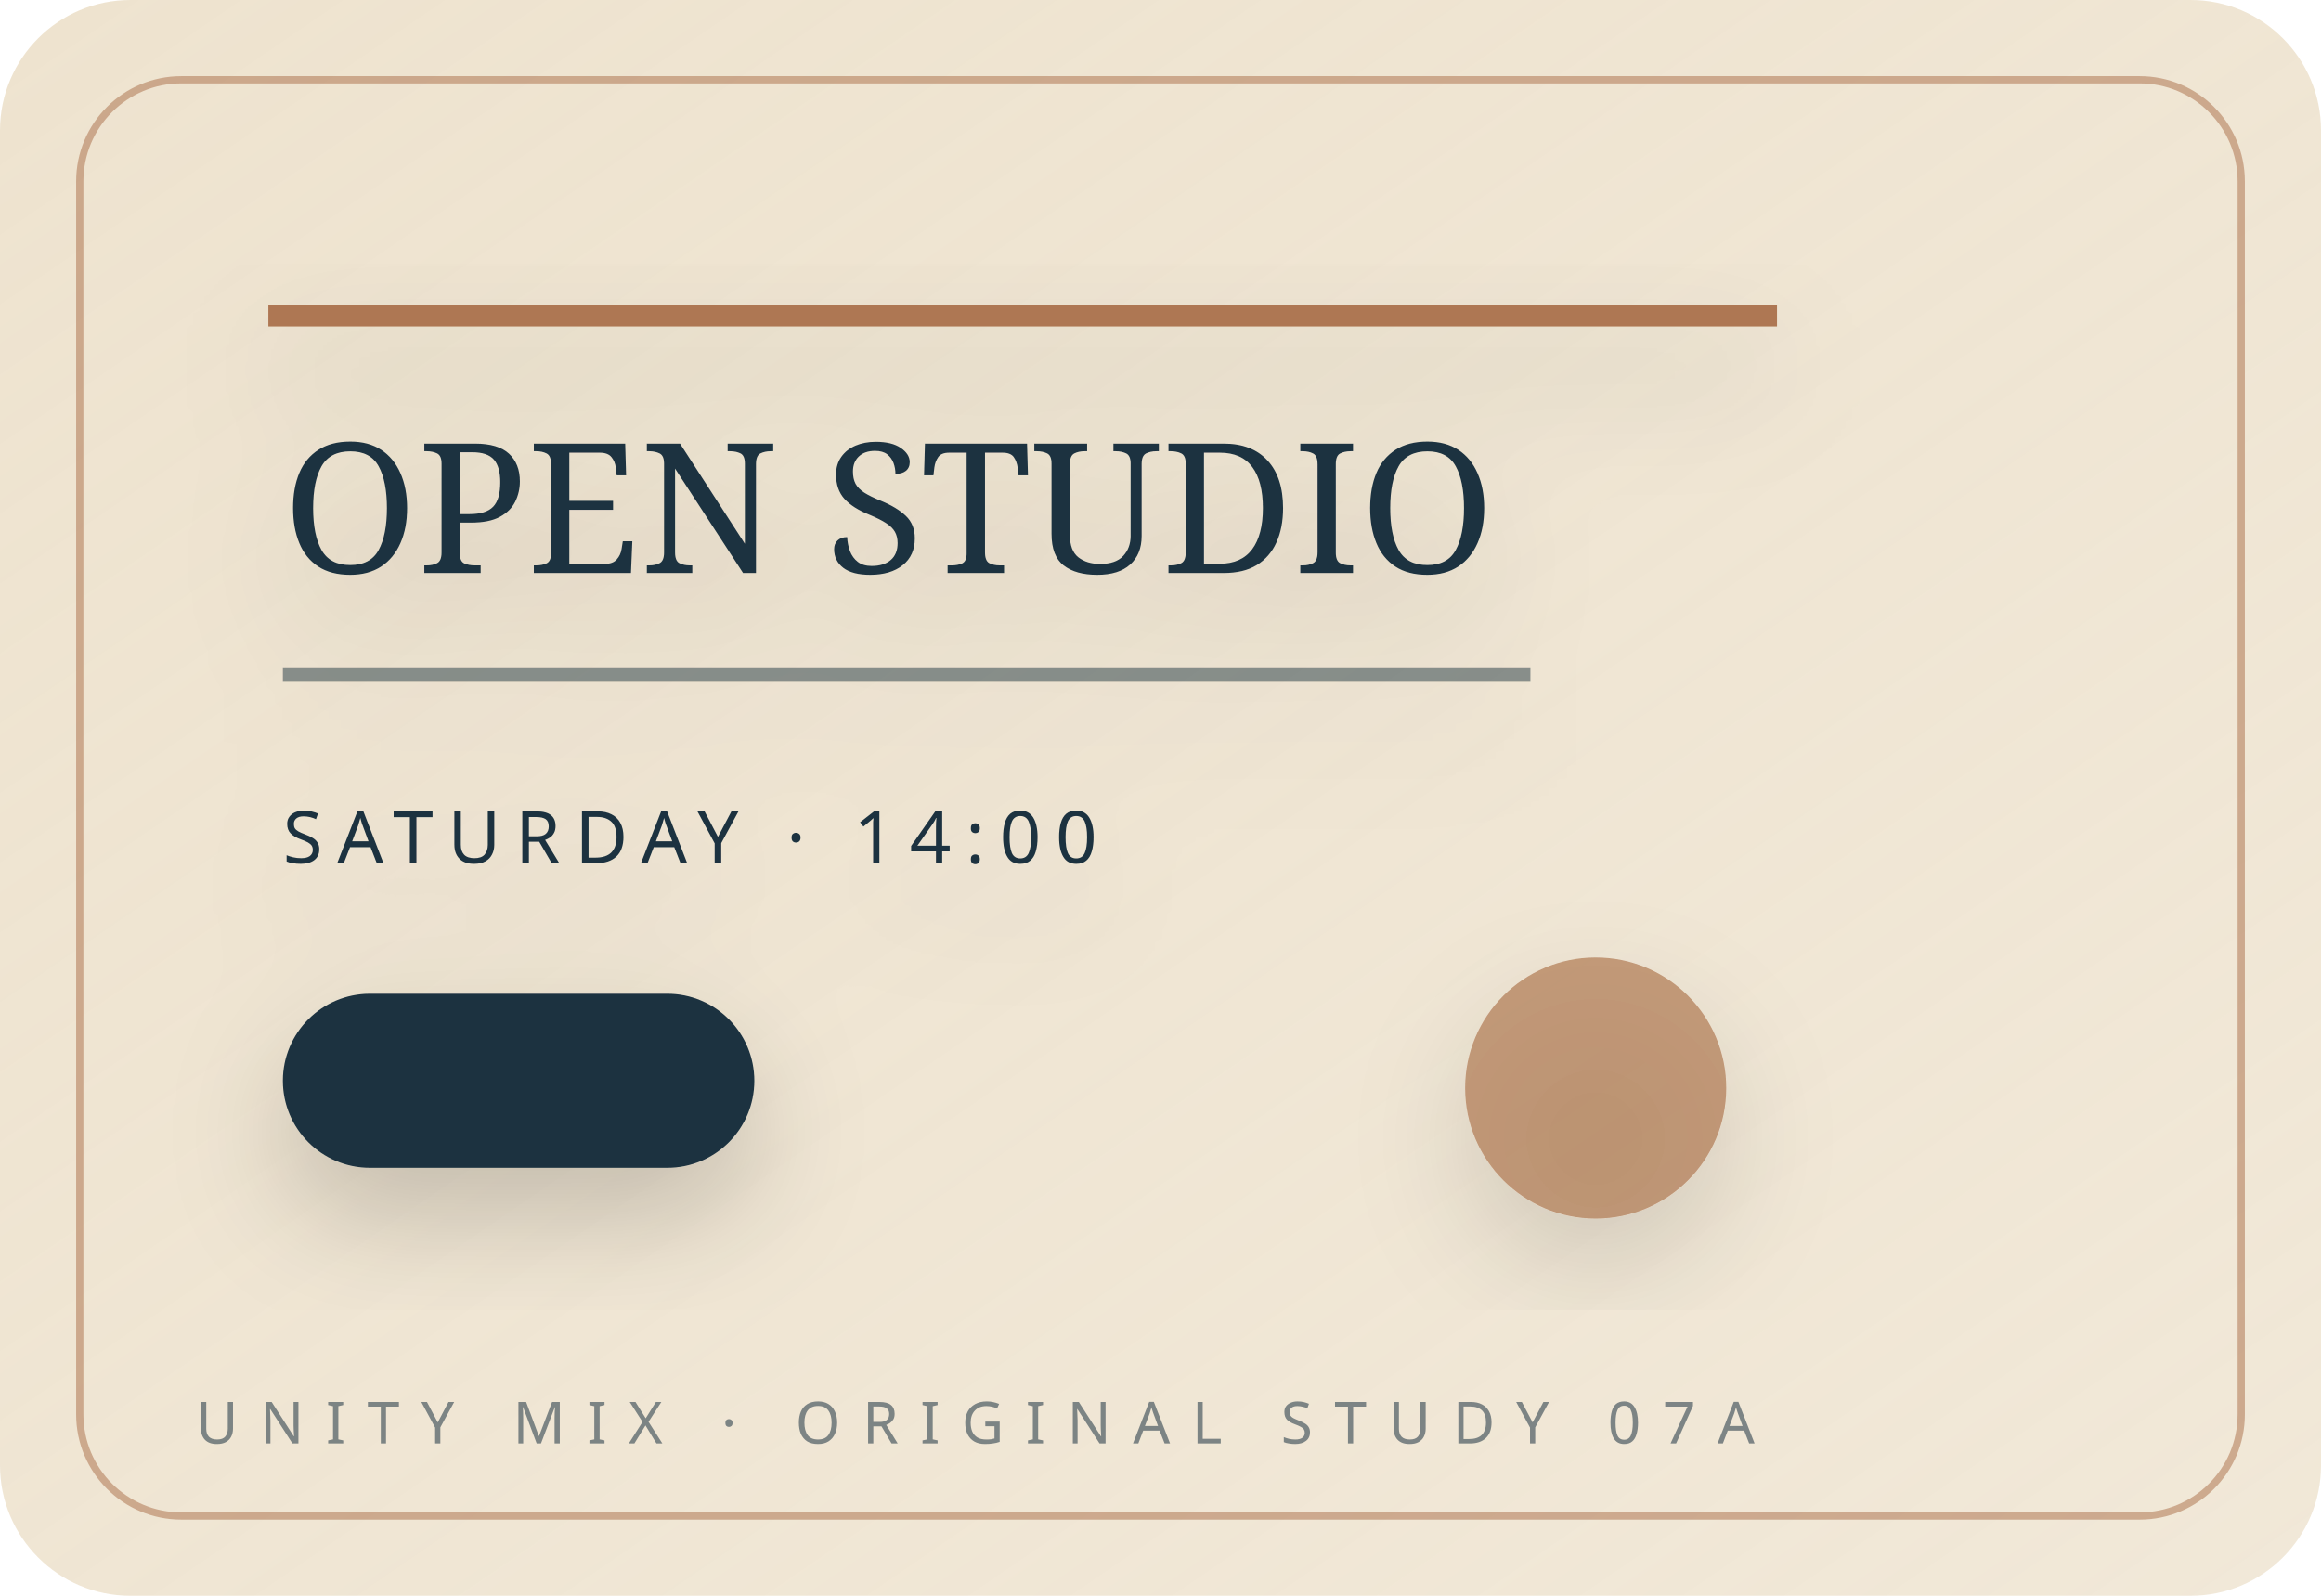
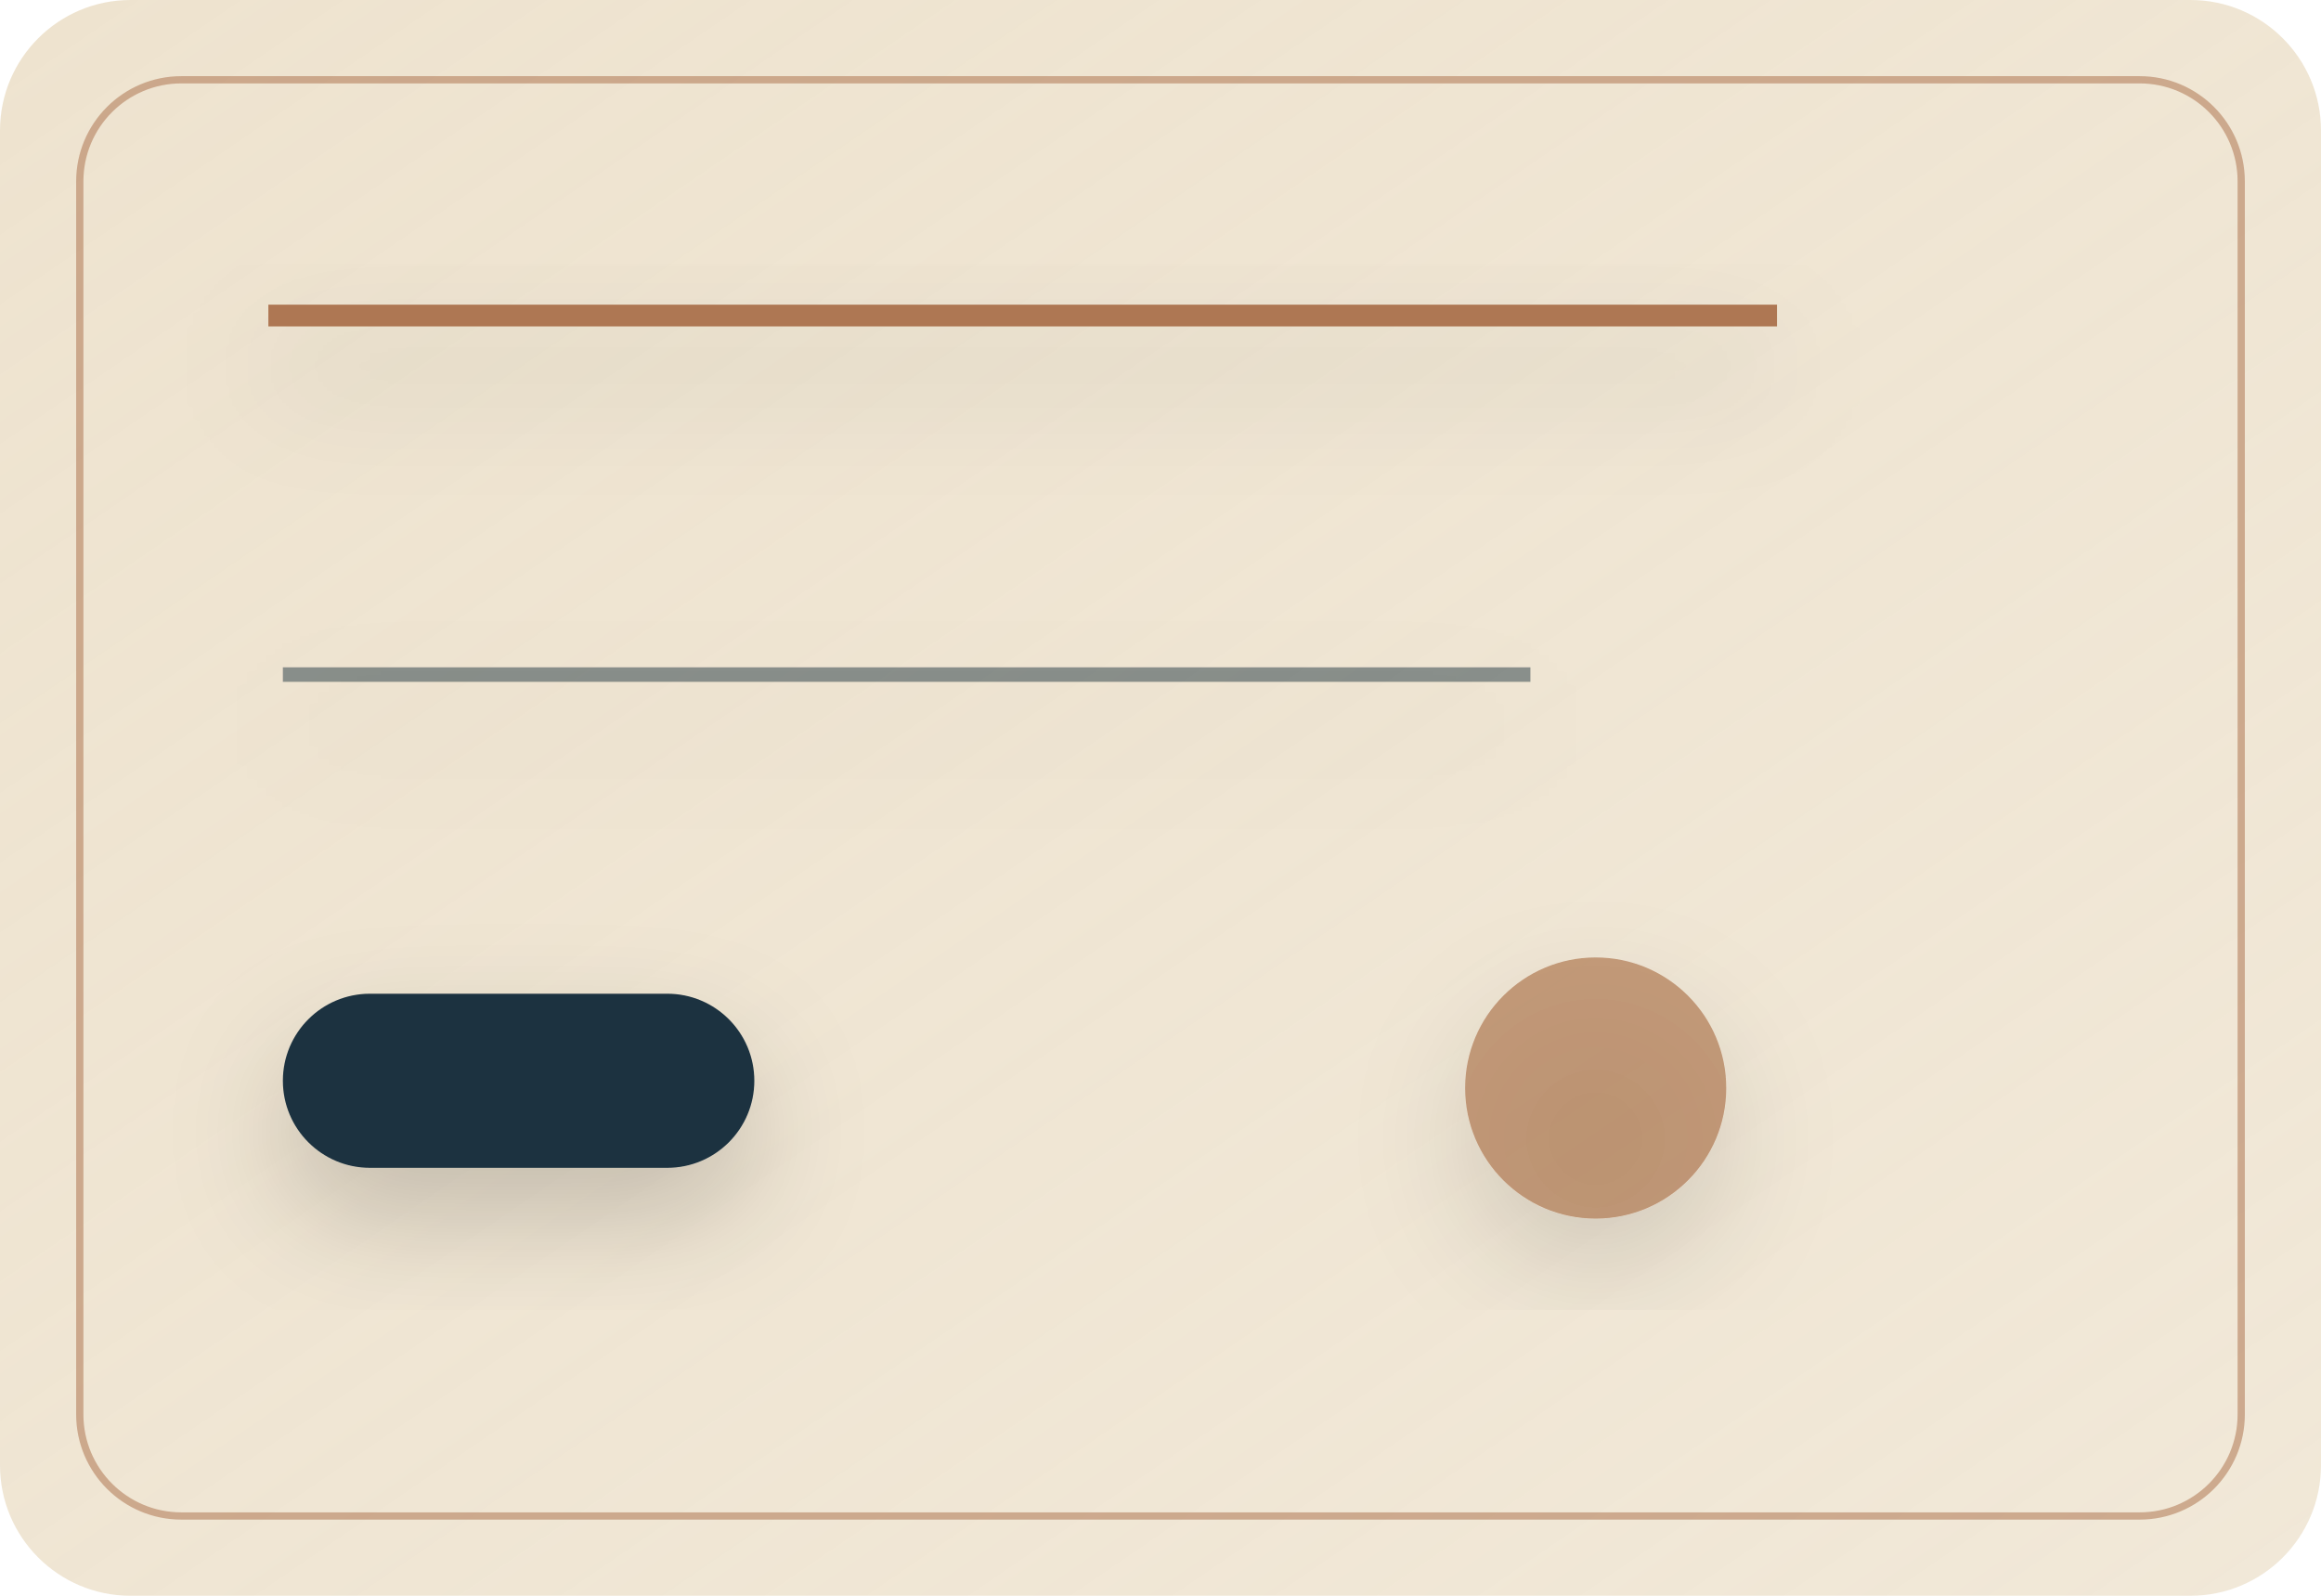
<svg xmlns="http://www.w3.org/2000/svg" width="320" height="220" viewBox="0 0 320 220">
  <defs>
    <linearGradient id="g" x2="1" y2="1">
      <stop stop-color="#eee3cf" />
      <stop offset="1" stop-color="#eee3cf" stop-opacity=".82" />
    </linearGradient>
    <filter id="s">
      <feDropShadow dx="0" dy="7" stdDeviation="8" flood-color="#15110d" flood-opacity=".18" />
    </filter>
  </defs>
  <rect width="320" height="220" rx="18" fill="url(#g)" />
  <rect x="11" y="11" width="298" height="198" rx="14" fill="none" stroke="#ae7752" stroke-opacity=".55" />
  <g filter="url(#s)">
    <rect x="37" y="42" width="208" height="3" fill="#ae7752" />
-     <text x="39" y="79" font-family="serif" font-size="25" fill="#1e3341">OPEN STUDIO</text>
    <rect x="39" y="92" width="172" height="2" fill="#1e3341" opacity=".5" />
-     <text x="39" y="119" font-family="sans-serif" font-size="10" letter-spacing="2" fill="#1e3341">SATURDAY · 14:00</text>
    <rect x="39" y="137" width="65" height="24" rx="12" fill="#1e3341" />
    <circle cx="220" cy="150" r="18" fill="#ae7752" opacity=".7" />
  </g>
-   <text x="27" y="199" font-size="8" letter-spacing="3" font-family="sans-serif" fill="#1e3341" opacity=".55">UNITY MIX · ORIGINAL STUDY 07A</text>
</svg>
